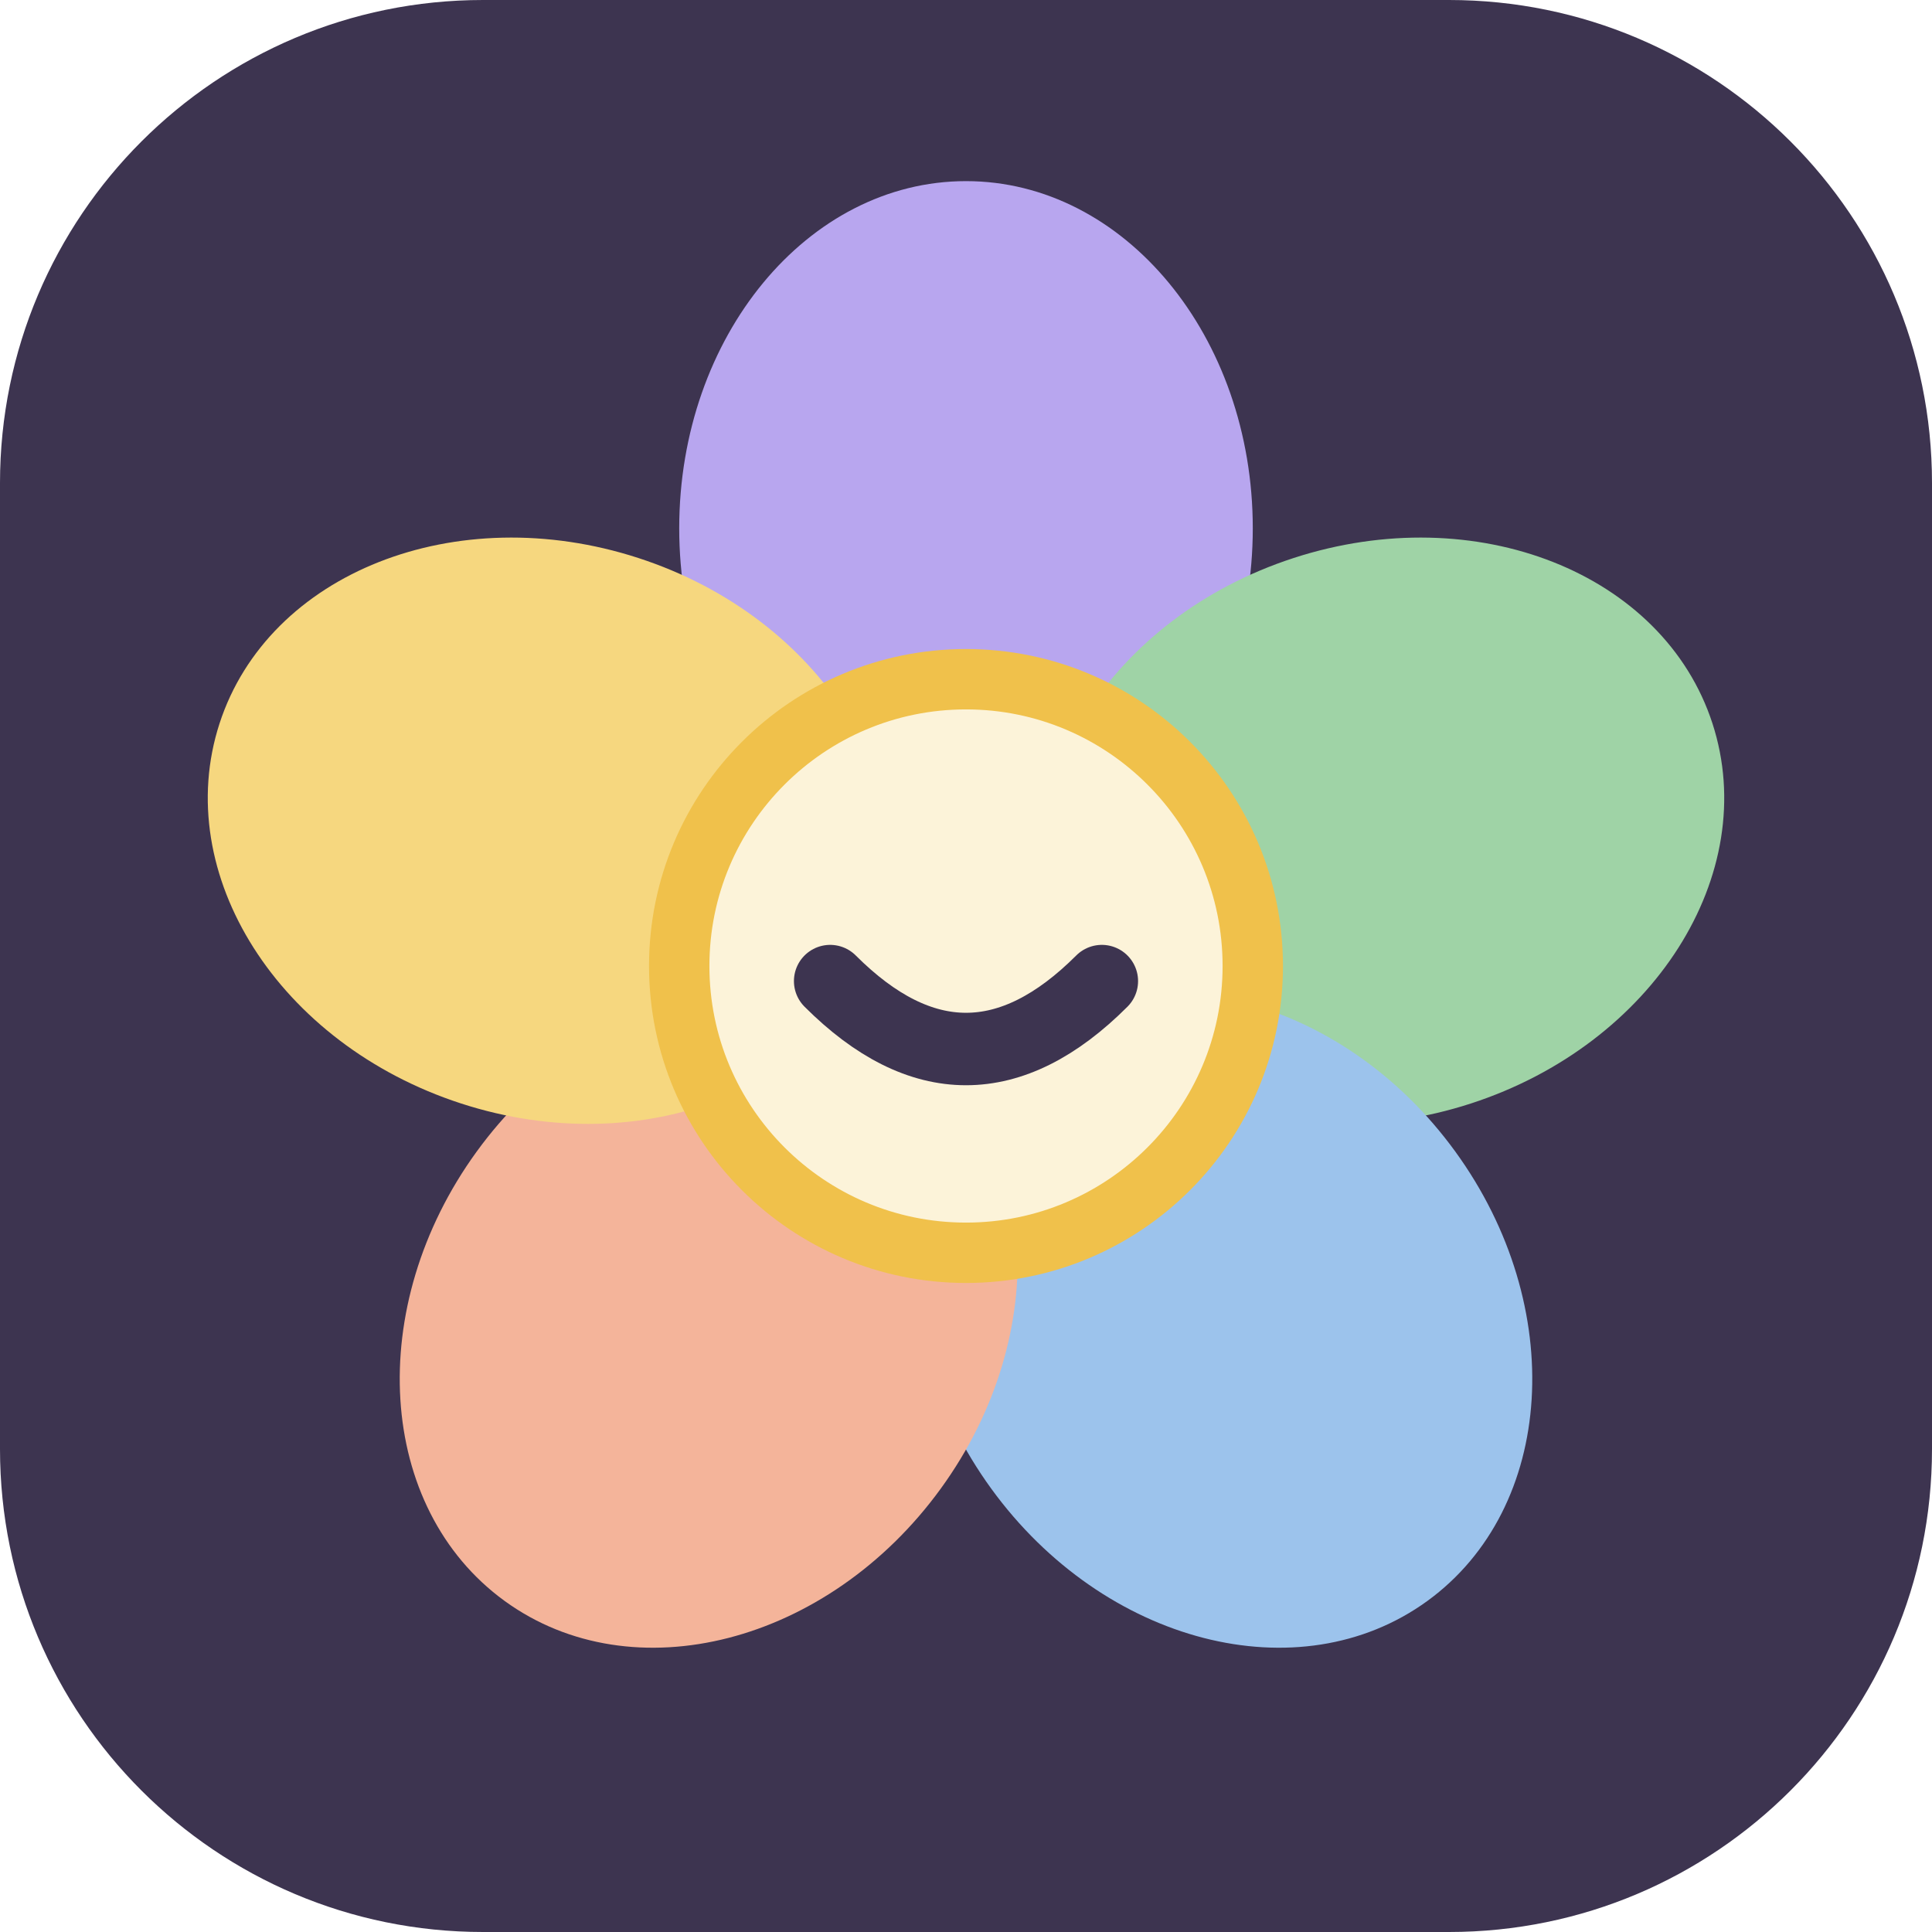
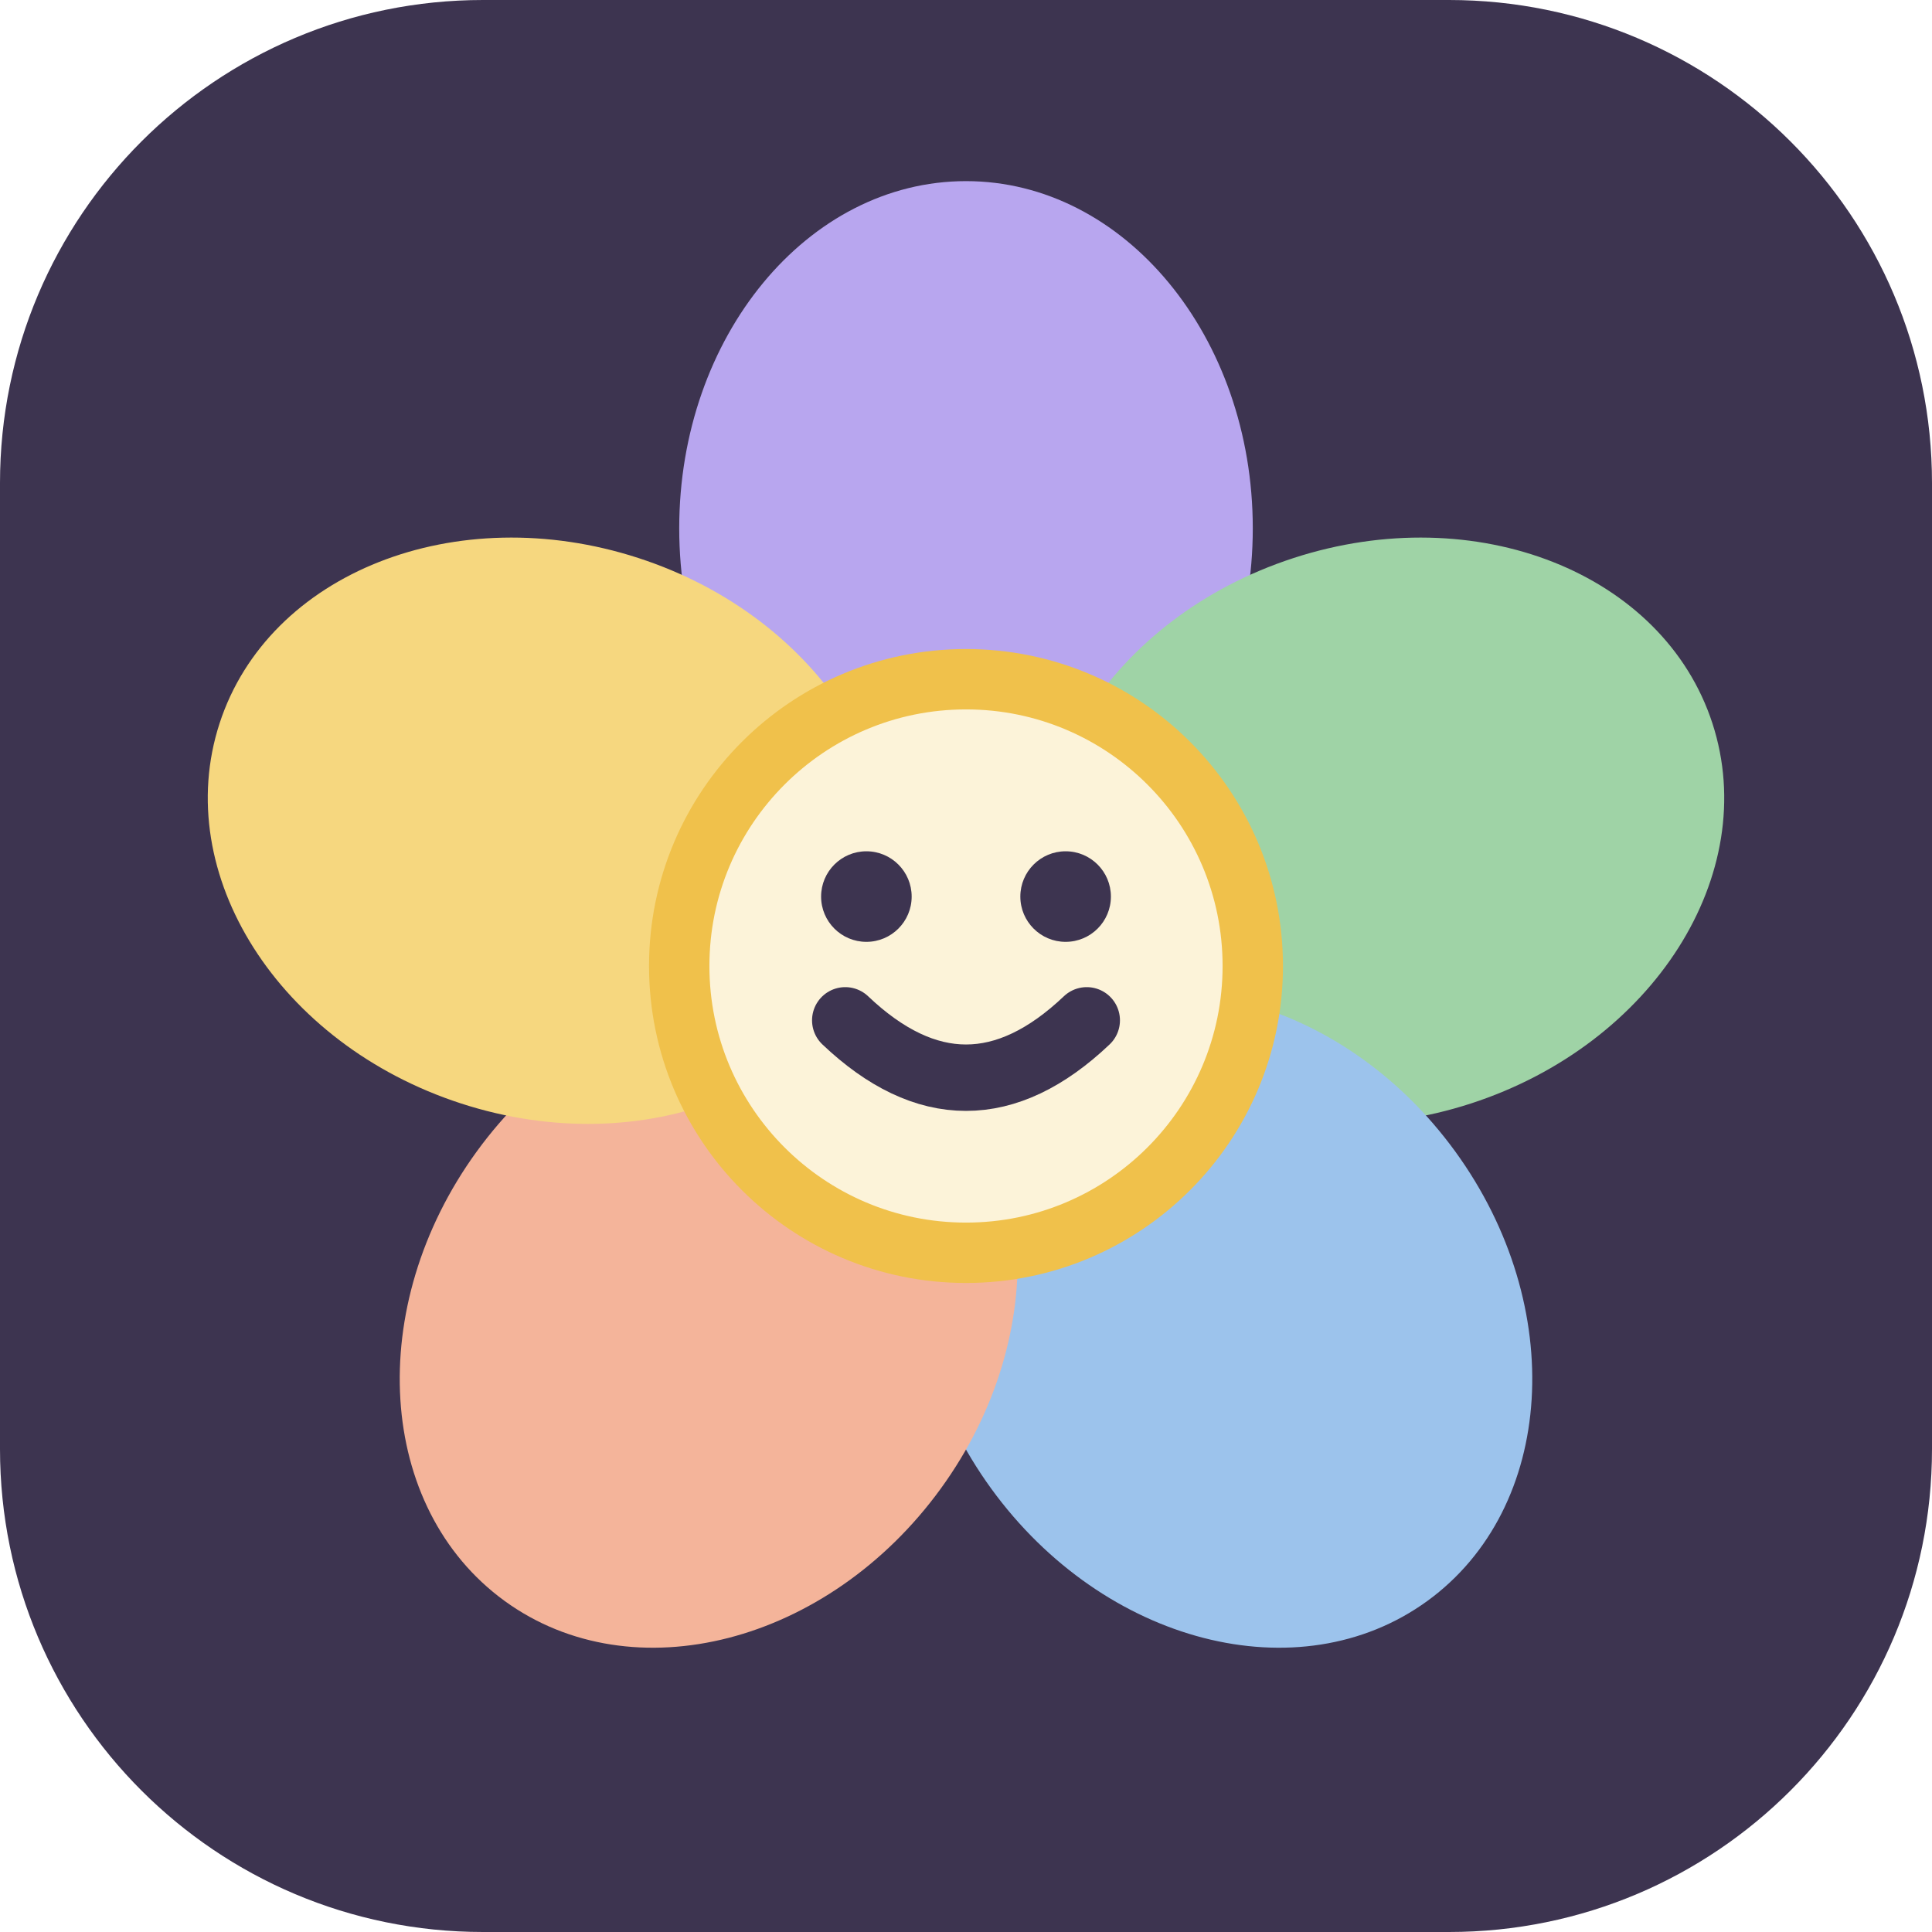
<svg xmlns="http://www.w3.org/2000/svg" viewBox="0 0 64 64">
  <rect width="64" height="64" rx="16" fill="#3d3450" />
  <g transform="translate(32 32)">
    <ellipse cy="-14.5" rx="9.5" ry="11.5" fill="#b8a6ef" />
    <ellipse cy="-14.5" rx="9.5" ry="11.5" fill="#9fd3a6" transform="rotate(72)" />
    <ellipse cy="-14.5" rx="9.5" ry="11.5" fill="#9cc3ec" transform="rotate(144)" />
    <ellipse cy="-14.5" rx="9.5" ry="11.5" fill="#f4b49a" transform="rotate(216)" />
    <ellipse cy="-14.5" rx="9.5" ry="11.5" fill="#f6d77f" transform="rotate(288)" />
    <circle r="9.5" fill="#fcf3d9" stroke="#f0c14b" stroke-width="2" />
-     <path d="M-4.5 0.5 Q0 5 4.5 0.5" stroke="#3d3450" stroke-width="2.4" fill="none" stroke-linecap="round" />
+     <circle cx="-3.3" cy="-2.3" r="1.5" fill="#3d3450" />
+     <circle cx="3.3" cy="-2.3" r="1.5" fill="#3d3450" />
+     <path d="M-4 1.8 Q0 5.6 4 1.8" stroke="#3d3450" stroke-width="2.2" fill="none" stroke-linecap="round" />
  </g>
</svg>
